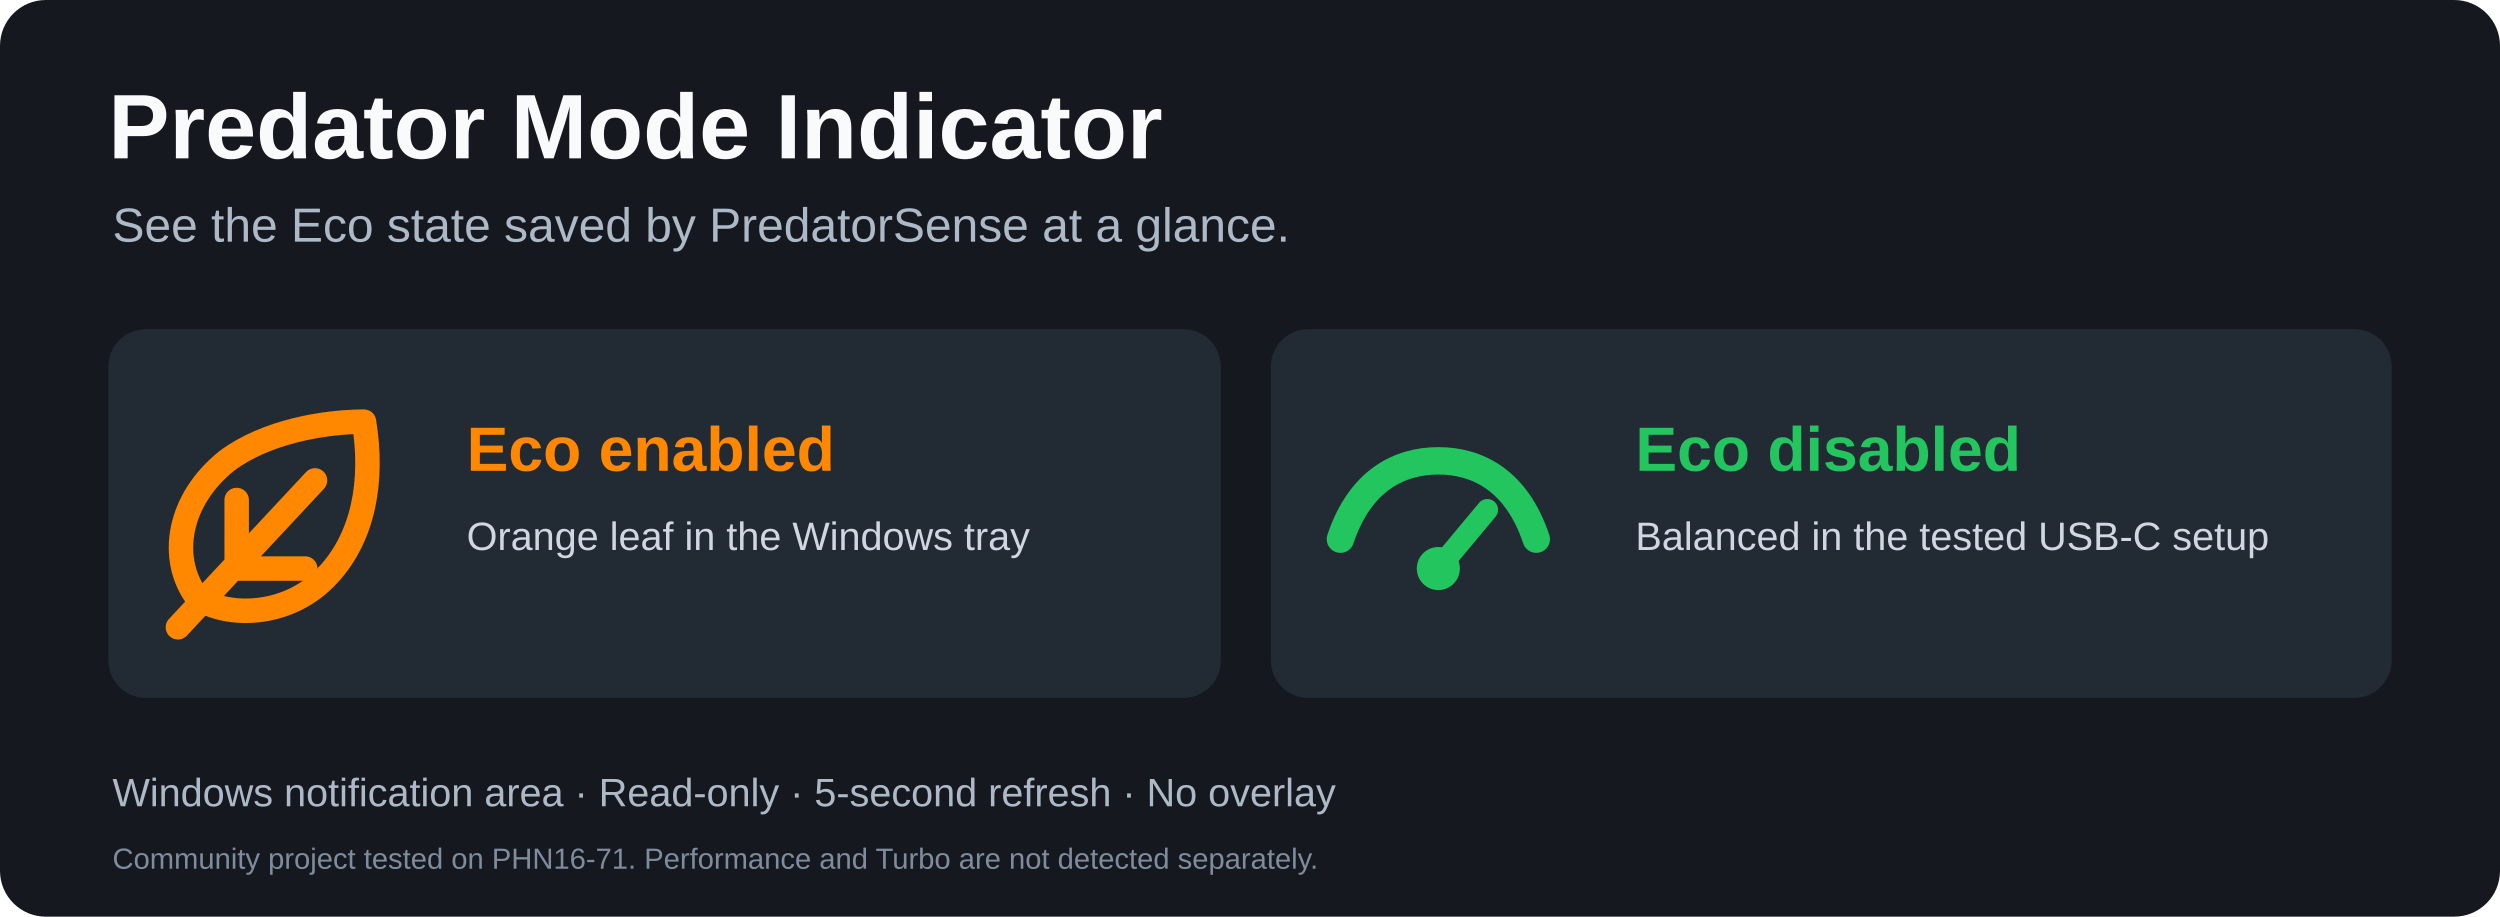
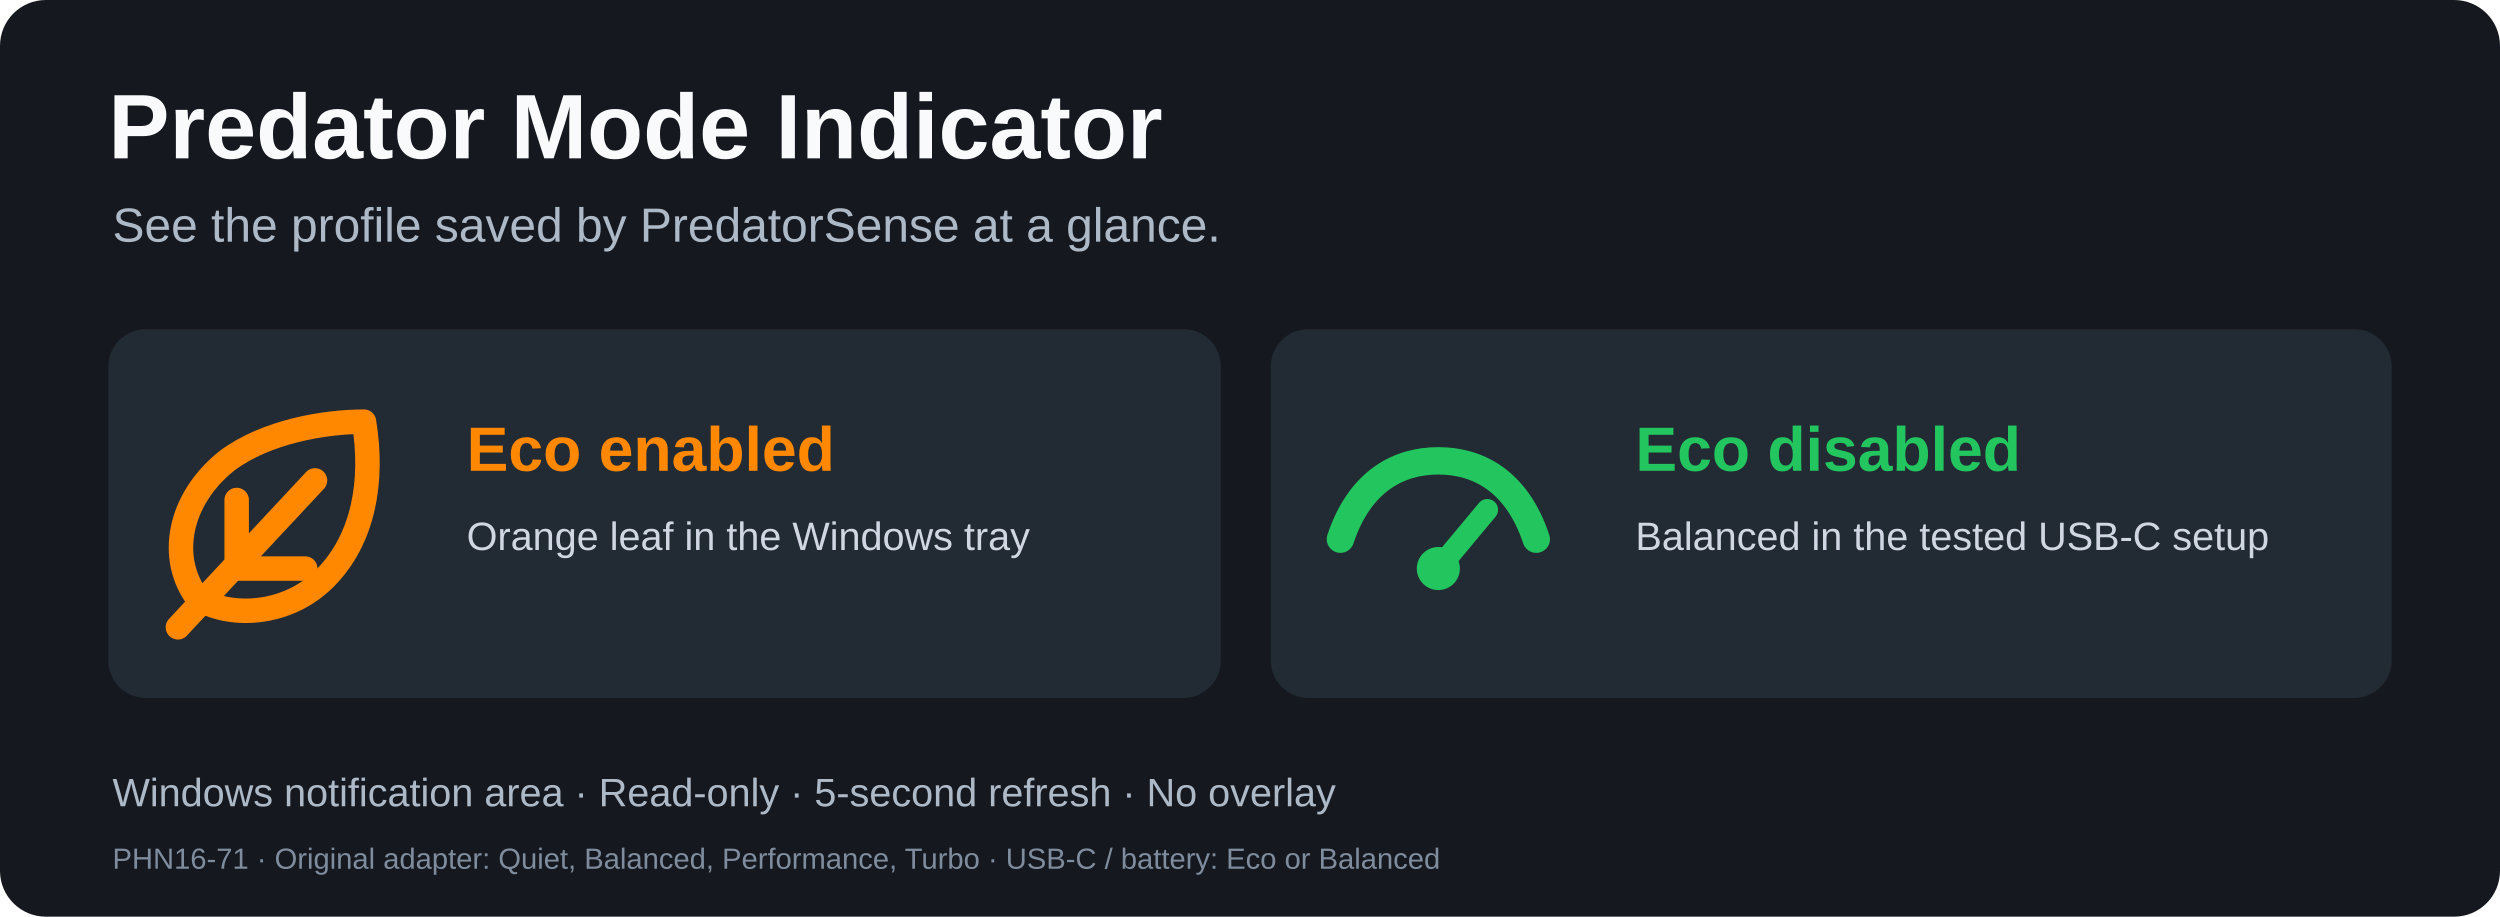
<svg xmlns="http://www.w3.org/2000/svg" width="1200" height="440" viewBox="0 0 1200 440">
  <rect width="1200" height="440" rx="22" fill="#15191f" />
  <text x="52" y="76" fill="#f8fafc" font-family="Segoe UI,Arial,sans-serif" font-size="44" font-weight="700">Predator Mode Indicator</text>
-   <text x="54" y="116" fill="#aeb9c8" font-family="Segoe UI,Arial,sans-serif" font-size="23">See the Eco state saved by PredatorSense at a glance.</text>
+   <text x="54" y="116" fill="#aeb9c8" font-family="Segoe UI,Arial,sans-serif" font-size="23">See the profile saved by PredatorSense at a glance.</text>
  <rect x="52" y="158" width="534" height="177" rx="18" fill="#222a34" />
  <rect x="610" y="158" width="538" height="177" rx="18" fill="#222a34" />
  <g transform="translate(76 193) scale(4.7)">
    <path d="M4 20 C1 16 2 10 7 6 C11 3 17 2 21 2 C22 8 21 14 17 18 C13 22 7 22 4 20" fill="none" stroke="#FF8800" stroke-width="2.5" stroke-linecap="round" stroke-linejoin="round" />
    <path d="M2 23 L16 8 M8 17 L8 10 M8 17 L15 17" fill="none" stroke="#FF8800" stroke-width="2.5" stroke-linecap="round" stroke-linejoin="round" />
  </g>
  <text x="224" y="226" fill="#ff8800" font-family="Segoe UI,Arial,sans-serif" font-size="30" font-weight="700">Eco enabled</text>
  <text x="224" y="264" fill="#d0d7e2" font-family="Segoe UI,Arial,sans-serif" font-size="19">Orange leaf in the Windows tray</text>
  <g transform="translate(634 193) scale(4.7)">
    <path d="M2 14 C4 8 8 6 12 6 C16 6 20 8 22 14" fill="none" stroke="#22C55E" stroke-width="2.8" stroke-linecap="round" stroke-linejoin="round" />
    <path d="M12 17 L17 11" fill="none" stroke="#22C55E" stroke-width="2.2" stroke-linecap="round" stroke-linejoin="round" />
    <circle cx="12" cy="17" r="2.2" fill="#22C55E" />
  </g>
  <text x="785" y="226" fill="#22c55e" font-family="Segoe UI,Arial,sans-serif" font-size="30" font-weight="700">Eco disabled</text>
  <text x="785" y="264" fill="#d0d7e2" font-family="Segoe UI,Arial,sans-serif" font-size="19">Balanced in the tested USB-C setup</text>
  <text x="54" y="387" fill="#aeb9c8" font-family="Segoe UI,Arial,sans-serif" font-size="19">Windows notification area  ·  Read-only  ·  5-second refresh  ·  No overlay</text>
-   <text x="54" y="417" fill="#7f8c9e" font-family="Segoe UI,Arial,sans-serif" font-size="14">Community project tested on PHN16-71. Performance and Turbo are not detected separately.</text>
+   <text x="54" y="417" fill="#7f8c9e" font-family="Segoe UI,Arial,sans-serif" font-size="14">PHN16-71  ·  Original adapter: Quiet, Balanced, Performance, Turbo  ·  USB-C / battery: Eco or Balanced</text>
</svg>
